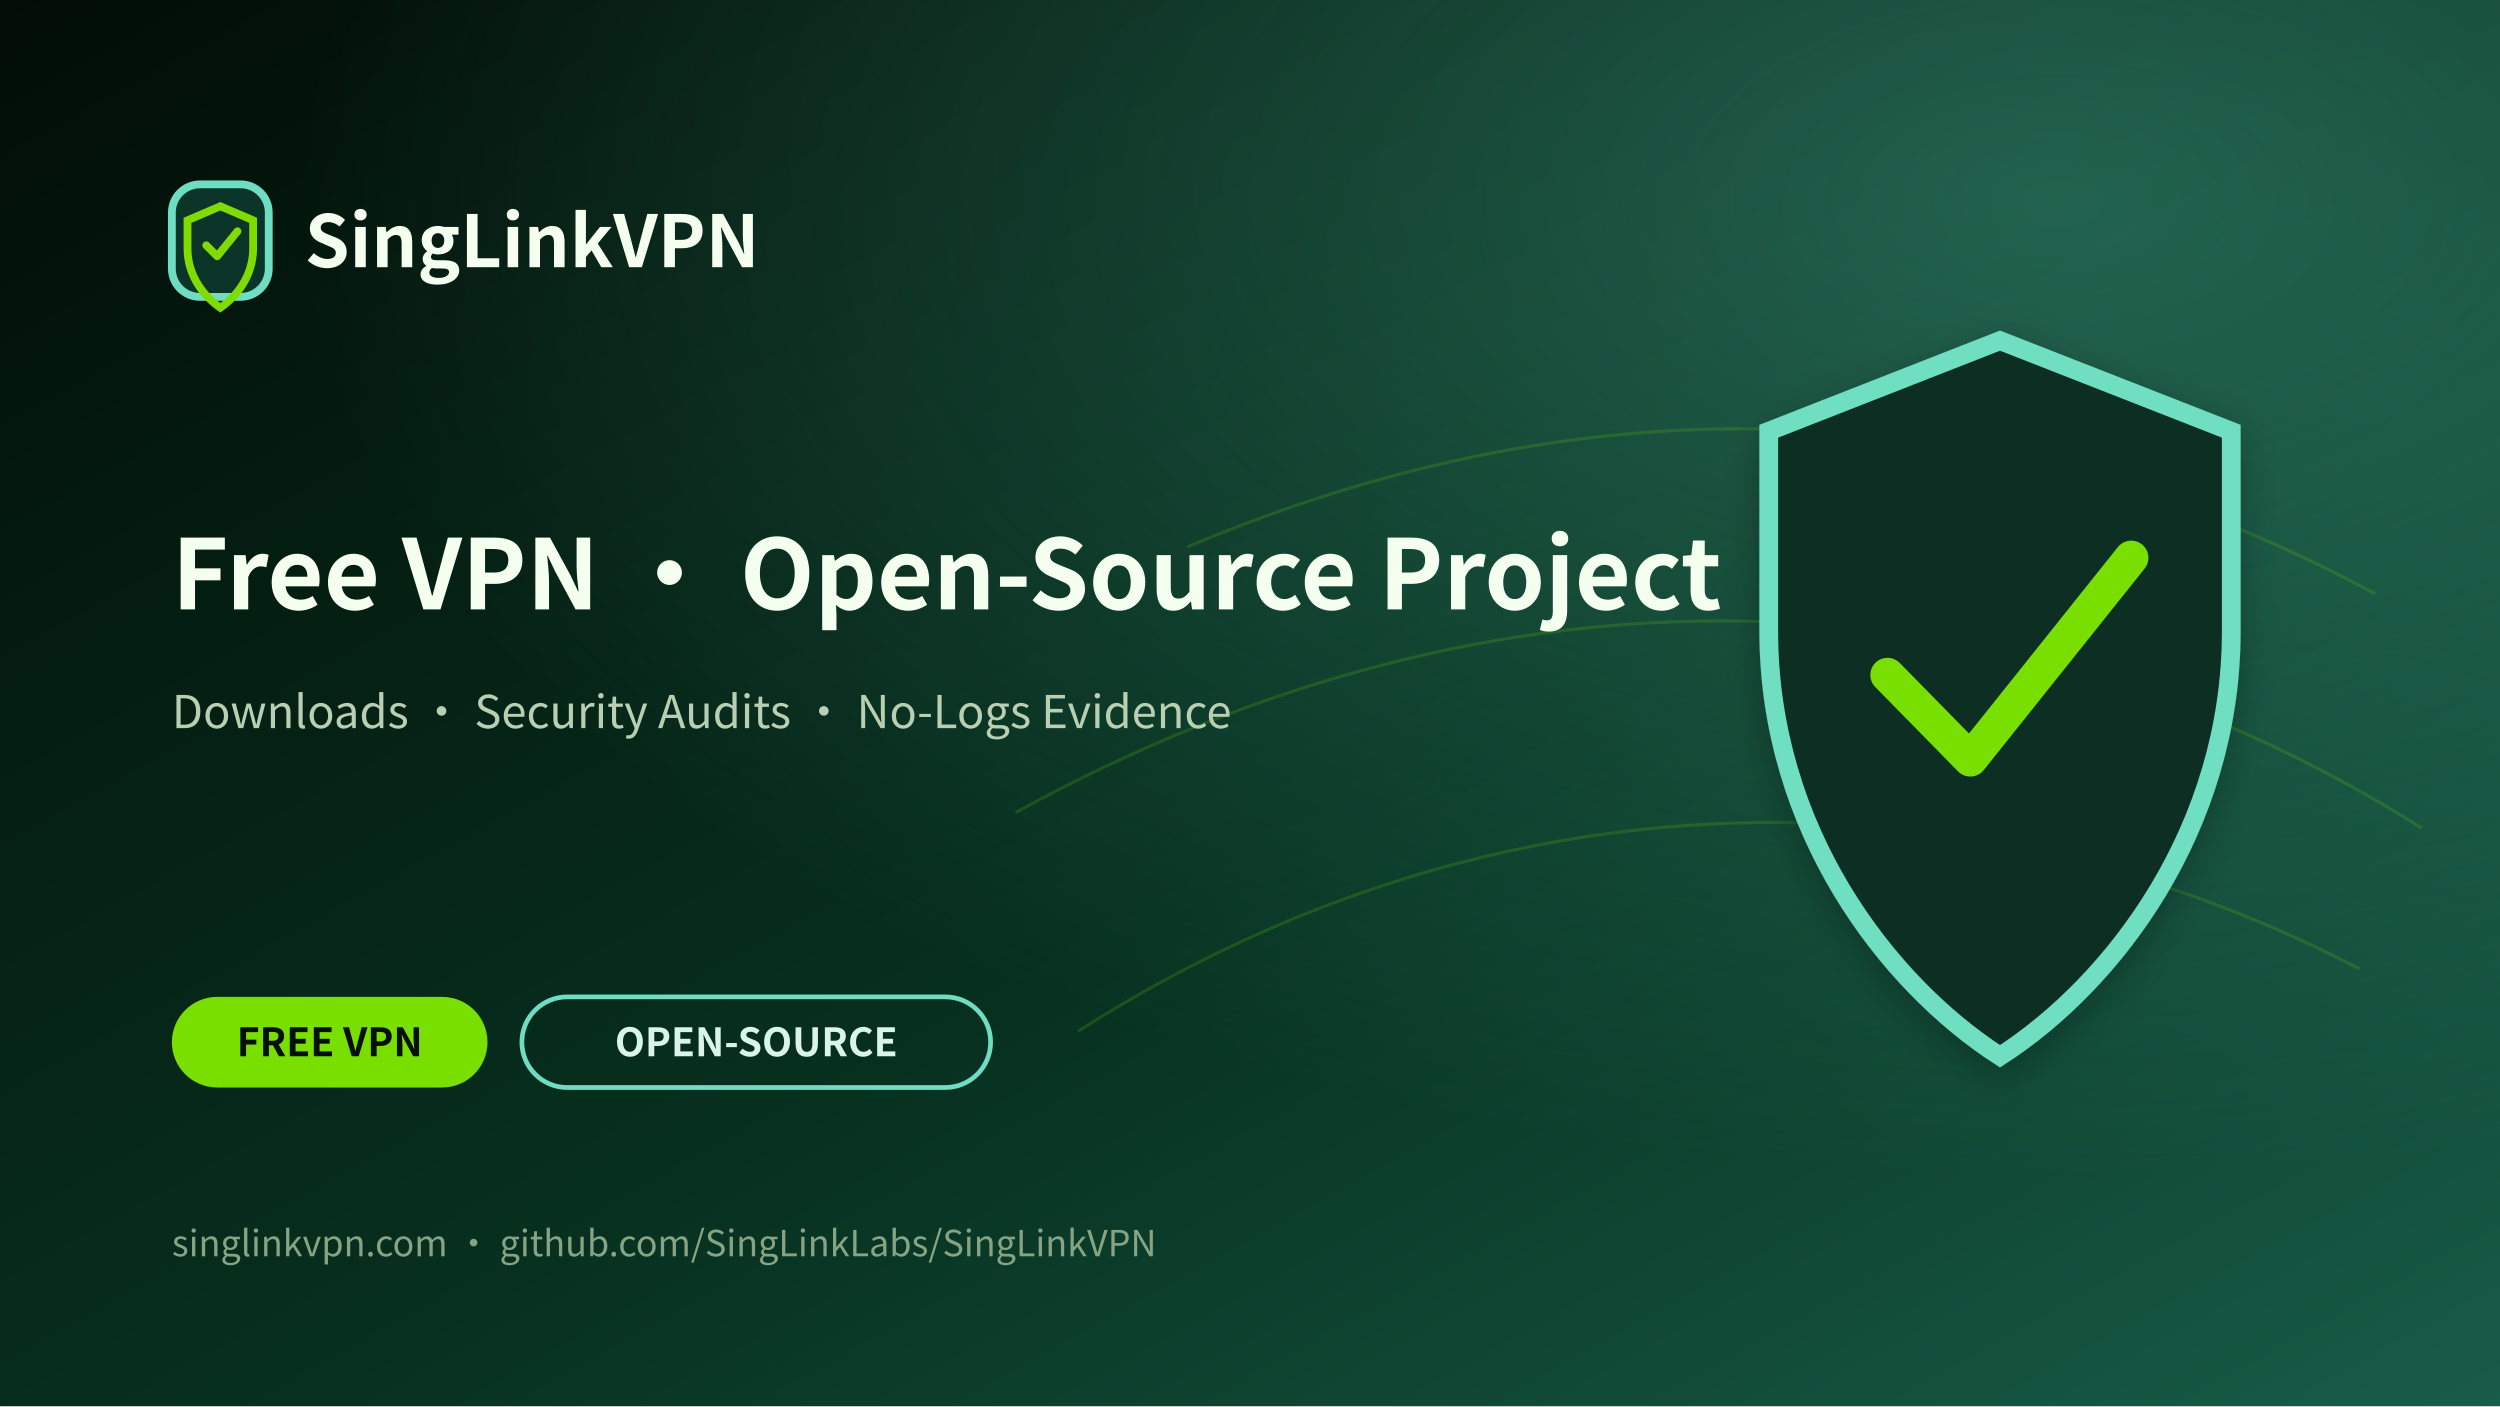
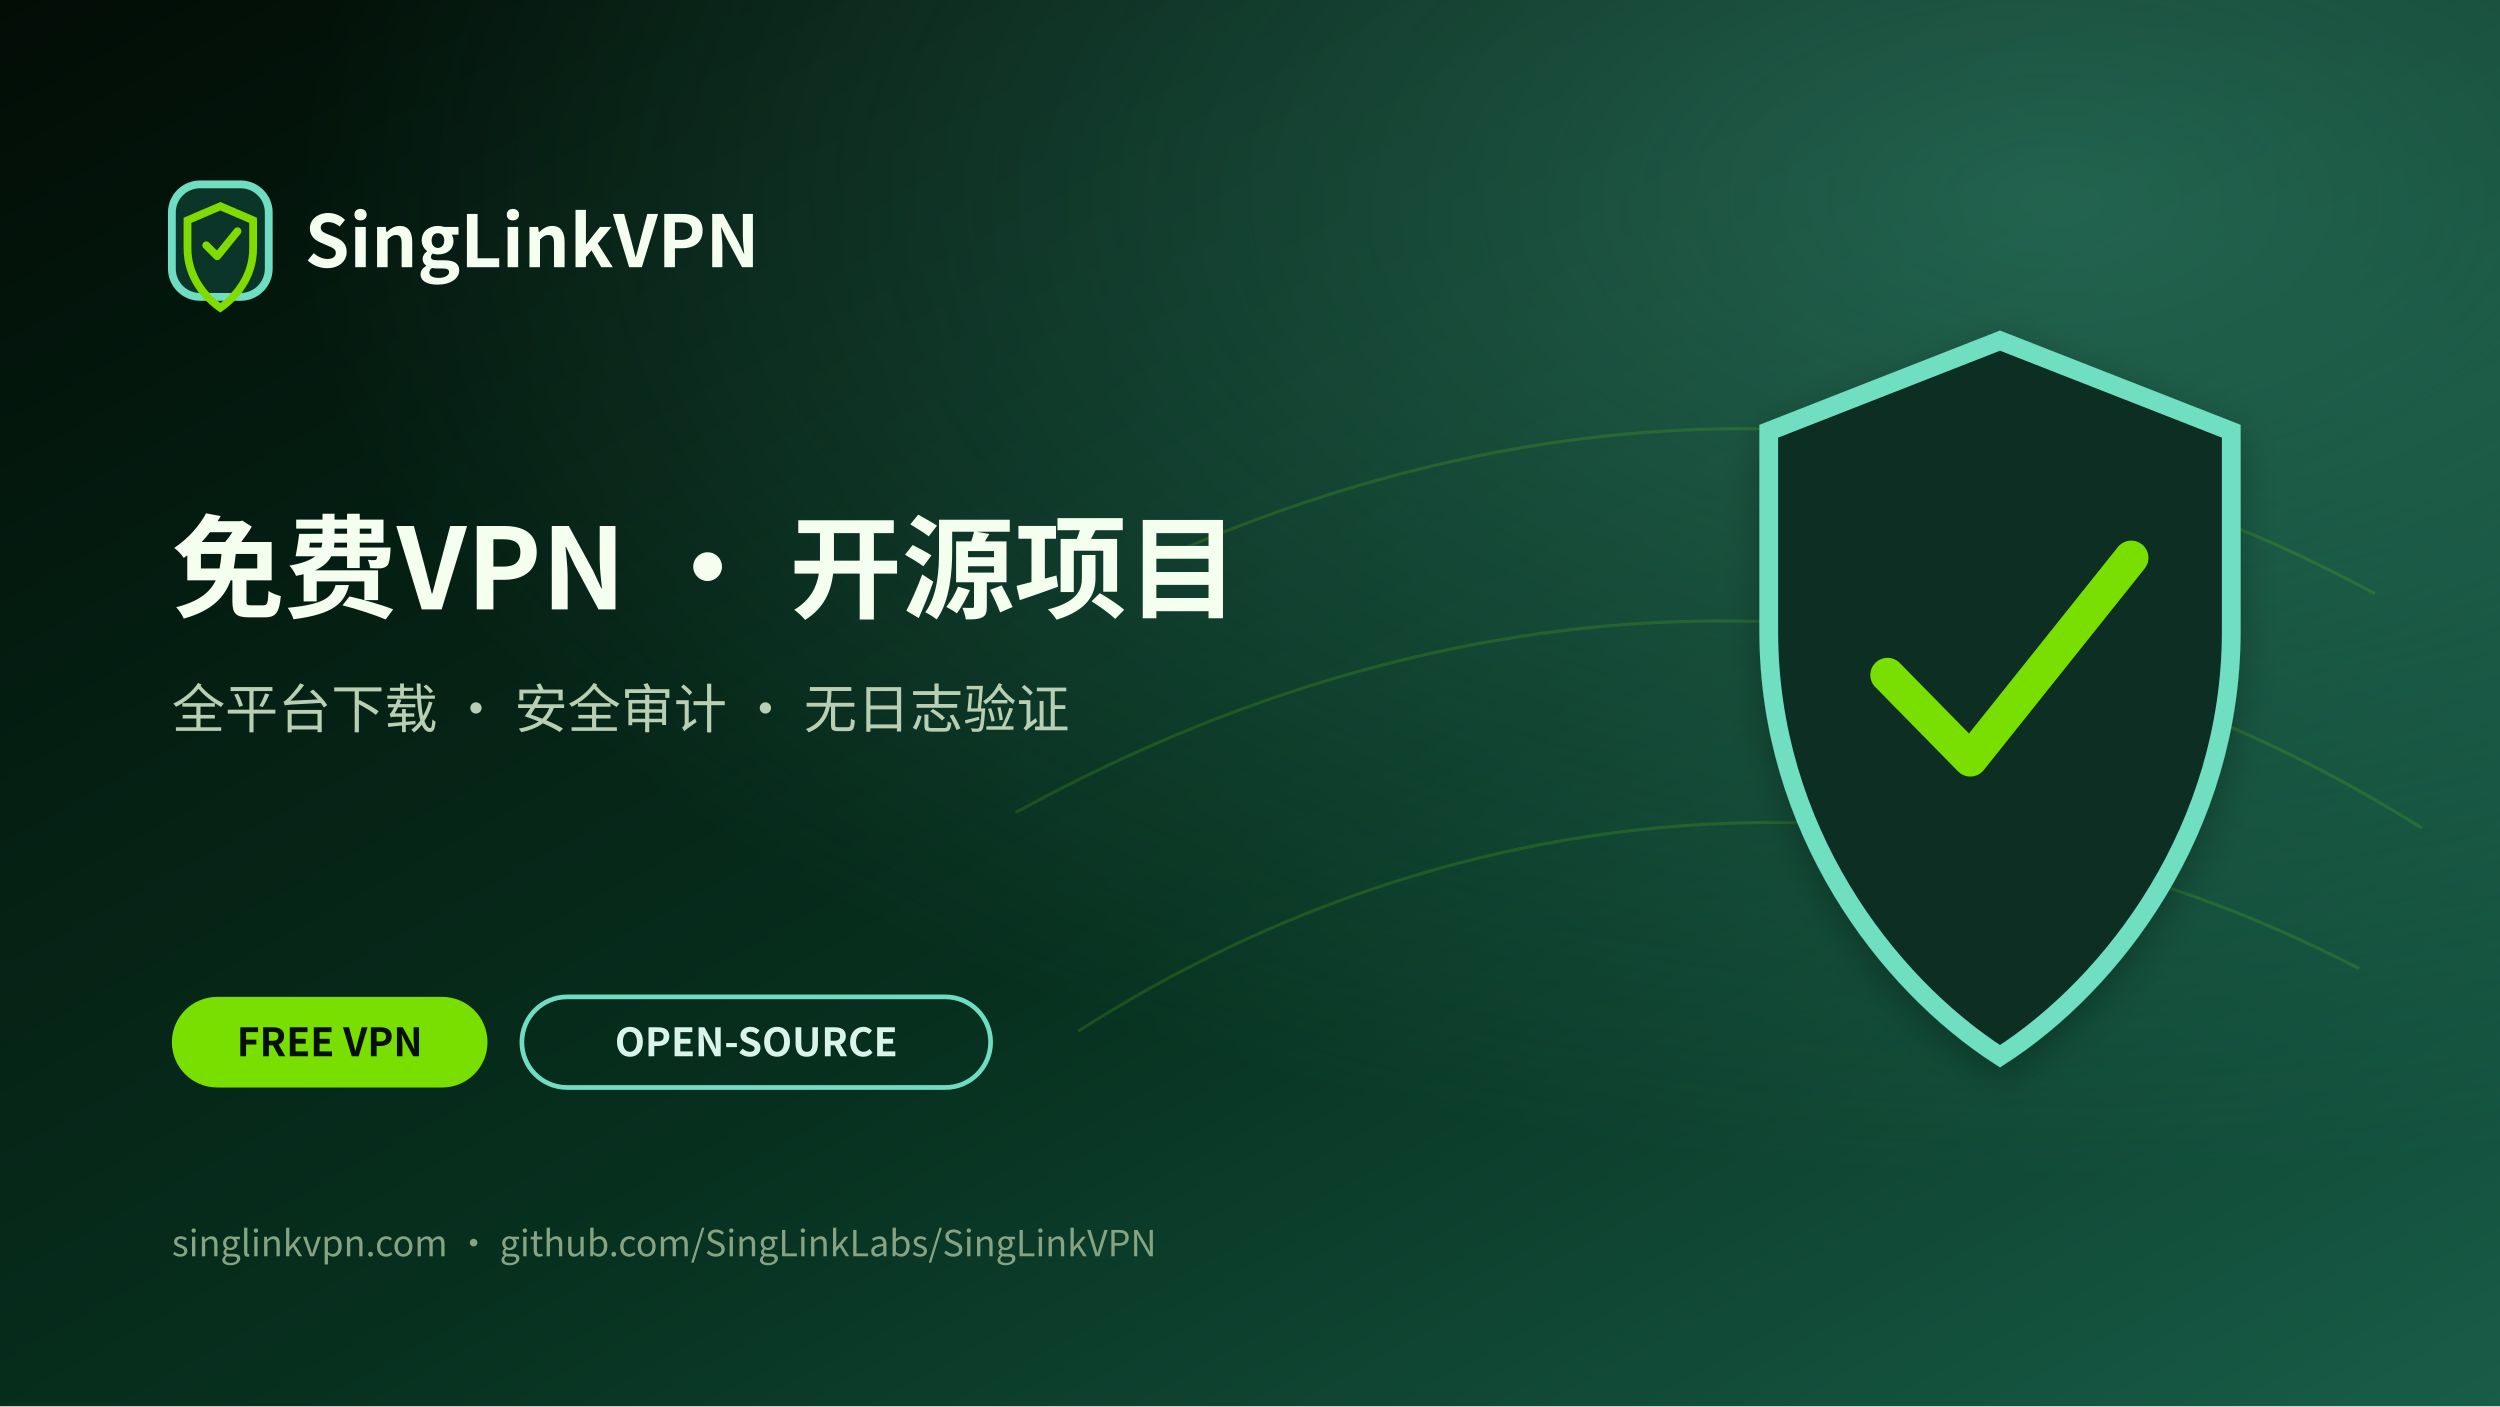
<svg xmlns="http://www.w3.org/2000/svg" width="1600" height="900" viewBox="0 0 1600 900">
  <defs>
    <linearGradient id="bg" x1="0" y1="0" x2="1" y2="1">
      <stop stop-color="#020d06" />
      <stop offset="0.56" stop-color="#07301f" />
      <stop offset="1" stop-color="#185d48" />
    </linearGradient>
    <radialGradient id="glow" cx="82%" cy="14%" r="70%">
      <stop stop-color="#65e7c7" stop-opacity=".30" />
      <stop offset="1" stop-color="#65e7c7" stop-opacity="0" />
    </radialGradient>
    <filter id="shadow">
      <feDropShadow dx="0" dy="8" stdDeviation="12" flood-opacity=".28" />
    </filter>
  </defs>
  <rect width="1600" height="900" fill="url(#bg)" />
  <rect width="1600" height="900" fill="url(#glow)" />
  <g fill="none" stroke="#70d900" stroke-opacity=".18" stroke-width="2">
    <path d="M690 660c250-160 550-180 820-40" />
    <path d="M760 350c260-110 520-100 760 30" />
    <path d="M650 520c310-170 630-160 900 10" />
  </g>
  <g transform="translate(1120 218)" filter="url(#shadow)">
    <path d="M160 0l148 58v128c0 126-75 225-148 272C87 411 12 312 12 186V58z" fill="#082f23" stroke="#70dfc1" stroke-width="12" />
    <path d="M88 214l53 54 103-129" fill="none" stroke="#78df00" stroke-width="22" stroke-linecap="round" stroke-linejoin="round" />
  </g>
  <g transform="translate(110 118)">
    <rect width="62" height="72" rx="18" fill="#0b3528" stroke="#6fddc1" stroke-width="5" />
    <path d="M31 14l21 9v18c0 18-11 31-21 38-10-7-21-20-21-38V23z" fill="none" stroke="#80dc00" stroke-width="5" />
    <path d="M22 39l7 7 13-16" fill="none" stroke="#80dc00" stroke-width="5" stroke-linecap="round" stroke-linejoin="round" />
  </g>
  <text x="195" y="171" fill="#f5fff0" font-size="46" font-weight="800" font-family="Arial Unicode MS, PingFang SC, Noto Sans CJK SC, Noto Sans, sans-serif">SingLinkVPN</text>
-   <text x="110" y="390" fill="#f5fff0" font-size="62" font-weight="800" font-family="Arial Unicode MS, PingFang SC, Noto Sans CJK SC, Noto Sans, sans-serif">Free VPN · Open-Source Project</text>
-   <text x="110" y="466" fill="#b8cfb3" font-size="29" font-weight="500" font-family="Arial Unicode MS, PingFang SC, Noto Sans CJK SC, Noto Sans, sans-serif">Downloads · Security Audits · No-Logs Evidence</text>
+   <text x="110" y="390" fill="#f5fff0" font-size="72" font-weight="800" font-family="Arial Unicode MS, PingFang SC, Noto Sans CJK SC, Noto Sans, sans-serif">免费VPN · 开源项目</text>
+   <text x="110" y="466" fill="#b8cfb3" font-size="34" font-weight="500" font-family="Arial Unicode MS, PingFang SC, Noto Sans CJK SC, Noto Sans, sans-serif">全平台下载 · 安全审计 · 无日志验证</text>
  <g transform="translate(110 638)" font-family="Arial Unicode MS, PingFang SC, Noto Sans CJK SC, Noto Sans, sans-serif" font-size="25" font-weight="700">
    <rect width="202" height="58" rx="29" fill="#78df00" />
    <text x="101" y="38" fill="#071008" text-anchor="middle">FREE VPN</text>
    <rect x="224" width="300" height="58" rx="29" fill="none" stroke="#6fddc1" stroke-width="3" />
    <text x="374" y="38" fill="#d9f5eb" text-anchor="middle">OPEN-SOURCE</text>
  </g>
  <text x="110" y="804" fill="#86a483" font-size="23" font-family="Arial Unicode MS, PingFang SC, Noto Sans CJK SC, Noto Sans, sans-serif">singlinkvpn.com · github.com/SingLinkLabs/SingLinkVPN</text>
</svg>
